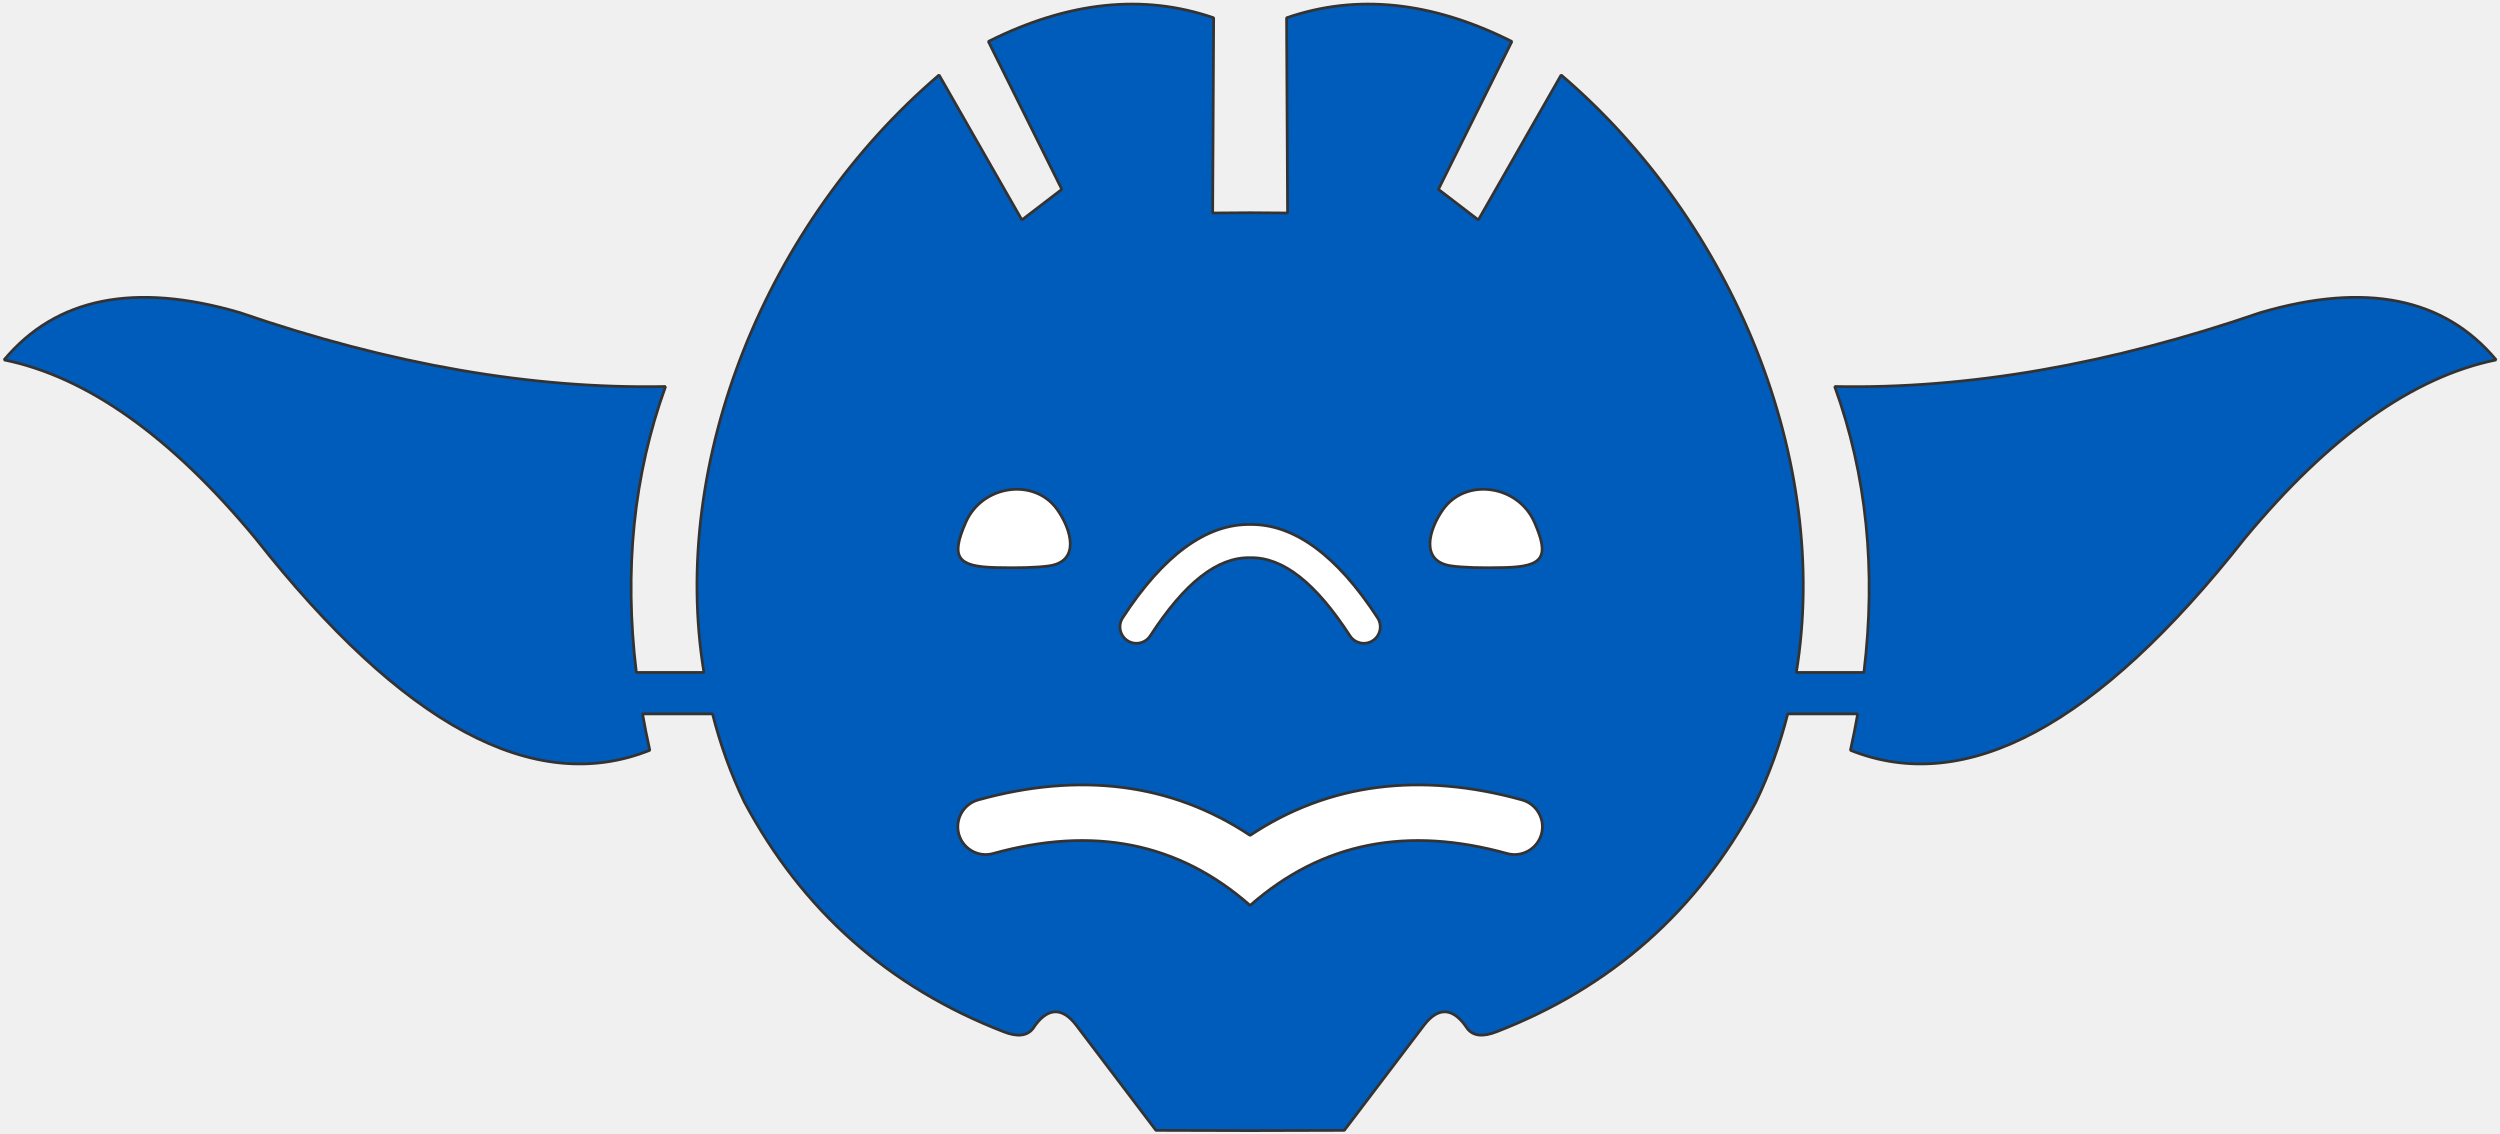
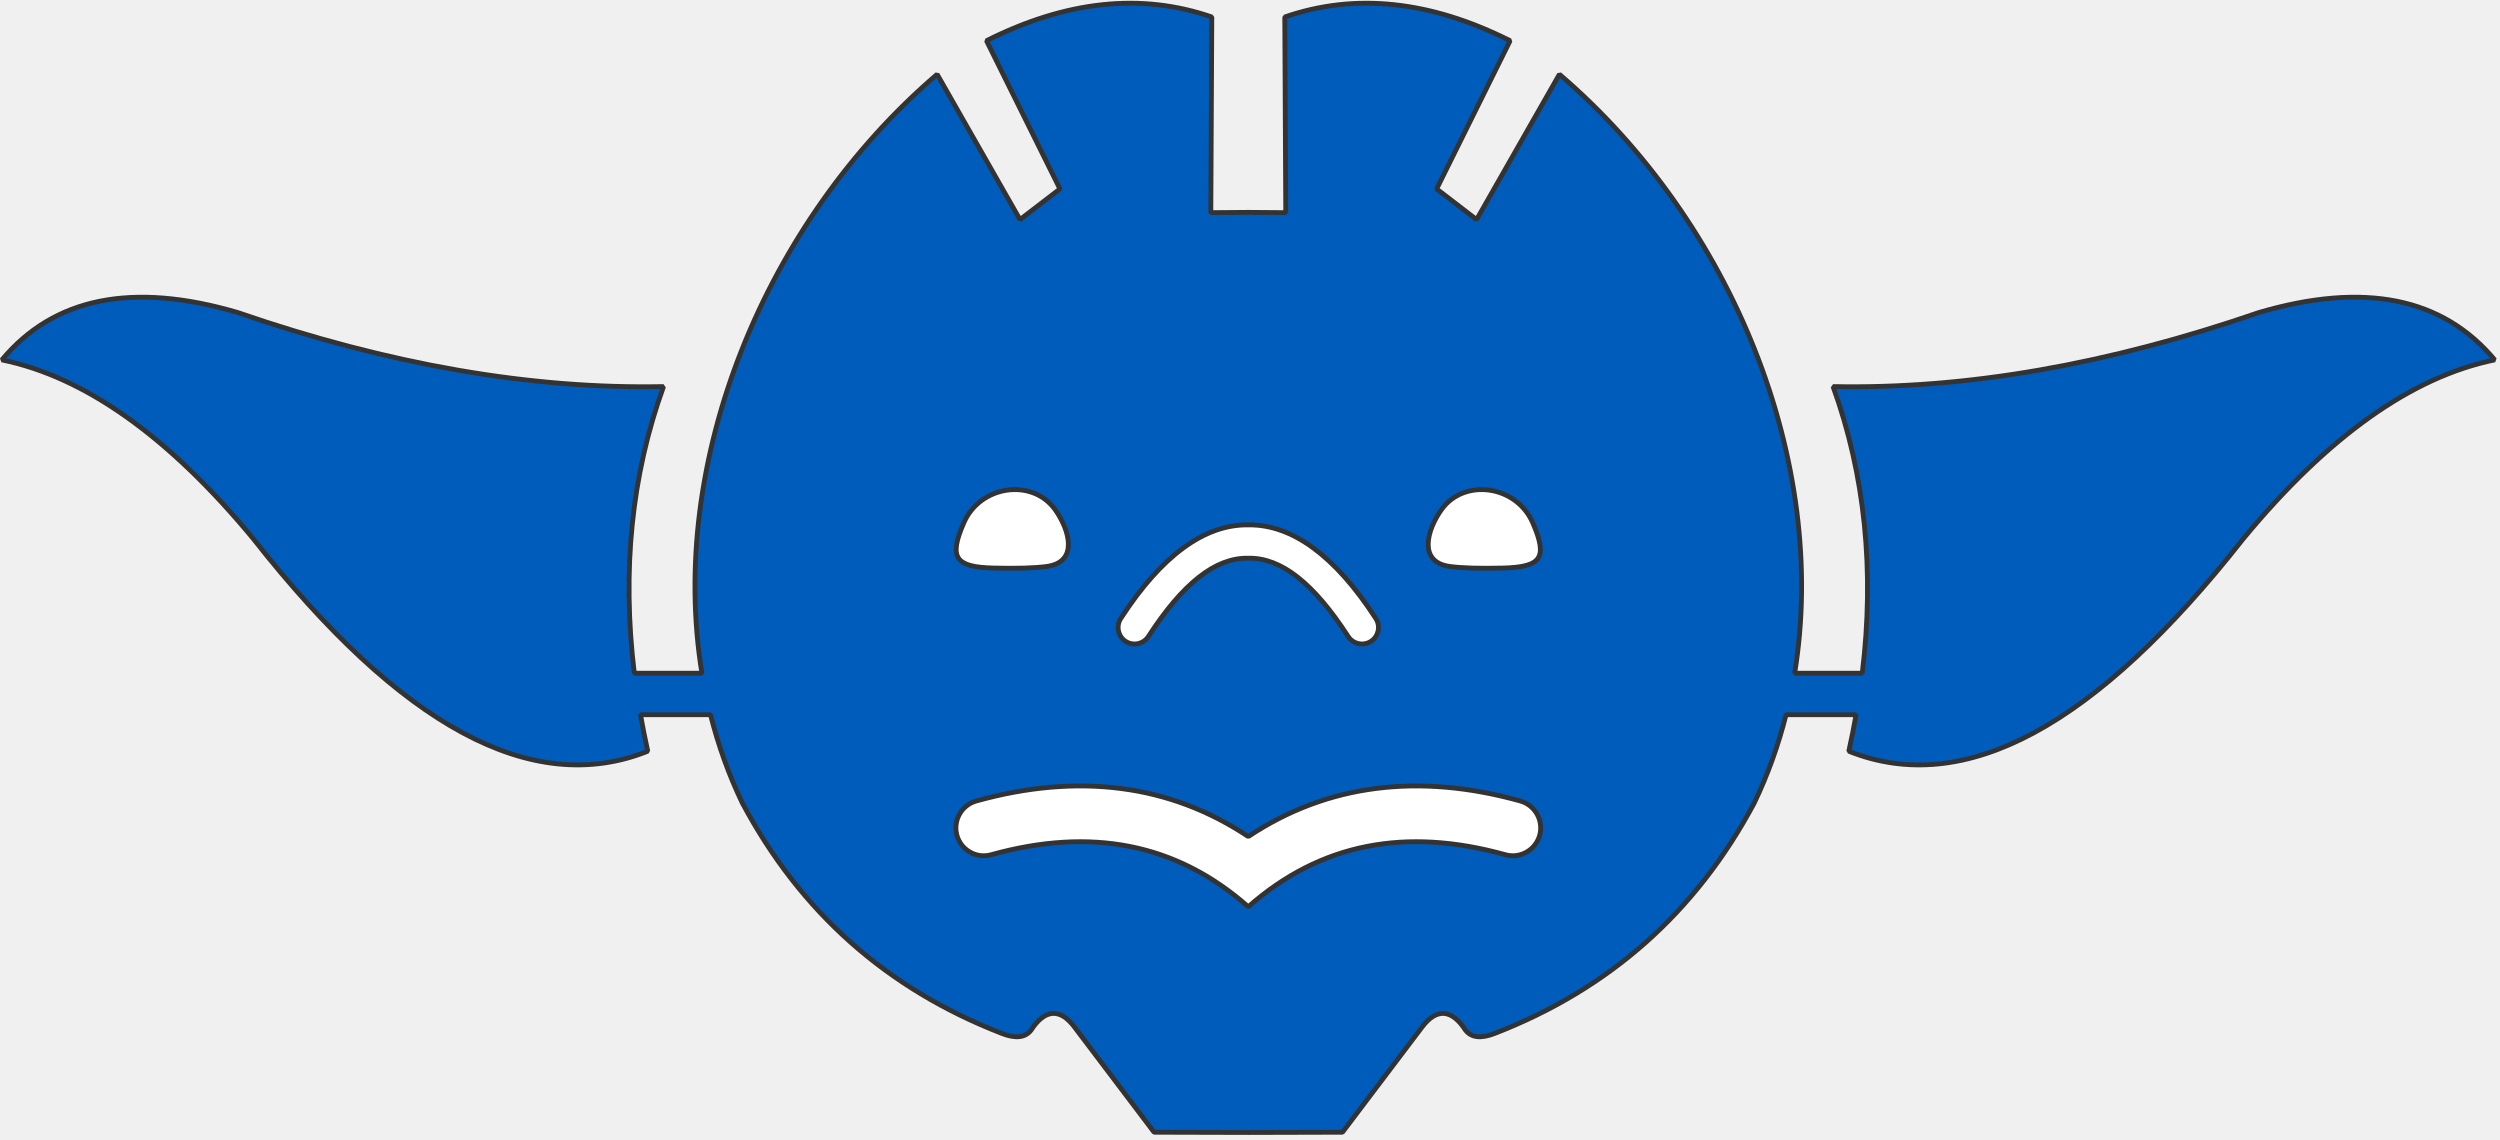
- <svg xmlns="http://www.w3.org/2000/svg" width="613" height="278" viewBox="0 0 613 278" fill="none">
-   <path fill-rule="evenodd" clip-rule="evenodd" d="M382.795 18.39C425.111 54.514 448.943 113.135 440.456 164.891H457.027C460.088 139.767 457.701 116.393 449.867 94.772C482.443 95.43 517.252 89.388 554.292 76.642C580.049 69.108 599.305 72.975 612.059 88.244C591.687 92.411 571.14 106.995 550.42 131.996C514.242 177.952 482.013 195.276 453.732 183.968C454.397 180.969 454.991 177.994 455.511 175.043H438.348C436.472 182.469 433.883 189.706 430.538 196.663C416.296 223.319 395.105 242.093 366.966 252.986C363.611 254.312 361.214 254.05 359.776 252.202C356.509 247.177 352.796 246.606 349.158 251.399L329.623 277.162L306.529 277.224L283.435 277.162L263.901 251.399C260.263 246.606 256.549 247.177 253.282 252.202C251.845 254.05 249.448 254.312 246.093 252.986C217.954 242.093 196.763 223.319 182.521 196.663C179.176 189.706 176.587 182.469 174.711 175.043H157.548C158.068 177.994 158.662 180.969 159.327 183.968C131.046 195.276 98.817 177.952 62.639 131.996C41.918 106.995 21.372 92.411 1 88.244C13.754 72.975 33.01 69.108 58.767 76.642C95.807 89.388 130.616 95.43 163.192 94.772C155.358 116.393 152.971 139.767 156.032 164.891H172.603C164.115 113.135 187.948 54.514 230.264 18.39L250.569 53.923L260.359 46.43L242.351 10.171C261.929 0.351 280.34 -1.583 297.585 4.369L297.344 52.23L306.529 52.162L315.714 52.23L315.474 4.369C332.719 -1.583 351.13 0.351 370.708 10.171L352.7 46.43L362.49 53.923L382.795 18.39Z" fill="#005CBB" stroke="#333333" stroke-width="0.68" stroke-miterlimit="22.926" stroke-linejoin="bevel" />
-   <path fill-rule="evenodd" clip-rule="evenodd" d="M259.218 124.924C262.672 129.779 265.027 137.712 257.12 138.774C254.158 139.172 249.815 139.3 244.092 139.161C234.56 138.931 233.097 136.564 236.814 128.068C240.83 118.875 253.645 117.08 259.218 124.924Z" fill="white" stroke="#333333" stroke-width="0.68" stroke-miterlimit="22.926" stroke-linejoin="bevel" />
-   <path fill-rule="evenodd" clip-rule="evenodd" d="M306.529 128.606C317.201 128.444 327.785 136.086 337.789 151.504C338.999 153.37 338.465 155.879 336.599 157.089C334.734 158.3 332.225 157.765 331.014 155.899C322.624 142.966 314.623 136.58 306.529 136.751C298.436 136.58 290.435 142.966 282.044 155.899C280.834 157.765 278.325 158.3 276.46 157.089C274.594 155.879 274.059 153.37 275.27 151.504C285.274 136.086 295.857 128.444 306.529 128.606Z" fill="white" stroke="#333333" stroke-width="0.68" stroke-miterlimit="22.926" stroke-linejoin="bevel" />
-   <path fill-rule="evenodd" clip-rule="evenodd" d="M353.84 124.924C359.413 117.08 372.228 118.875 376.245 128.068C379.961 136.564 378.499 138.931 368.966 139.161C363.243 139.3 358.9 139.172 355.939 138.774C348.031 137.712 350.386 129.779 353.84 124.924Z" fill="white" stroke="#333333" stroke-width="0.68" stroke-miterlimit="22.926" stroke-linejoin="bevel" />
-   <path fill-rule="evenodd" clip-rule="evenodd" d="M239.855 196.139C264.749 189.226 287.245 192.017 306.529 204.838C325.814 192.017 348.31 189.226 373.203 196.139C376.824 197.144 378.957 200.917 377.952 204.538C376.946 208.159 373.173 210.291 369.553 209.286C345.156 202.511 324.233 206.436 306.529 222.012C288.826 206.436 267.903 202.511 243.506 209.286C239.886 210.291 236.113 208.159 235.107 204.538C234.102 200.917 236.235 197.144 239.855 196.139Z" fill="white" stroke="#333333" stroke-width="0.68" stroke-miterlimit="22.926" stroke-linejoin="bevel" />
+ <svg xmlns="http://www.w3.org/2000/svg" width="100%" height="100%" viewBox="0 0 351 160" fill="none">
+   <path fill-rule="evenodd" clip-rule="evenodd" d="M218.943 10.433C243.181 31.168 256.831 64.815 251.97 94.522H261.461C263.214 80.101 261.847 66.685 257.36 54.275C276.019 54.653 295.956 51.184 317.172 43.869C331.925 39.544 342.955 41.764 350.26 50.528C338.591 52.92 326.823 61.291 314.954 75.641C294.233 102.019 275.773 111.963 259.574 105.472C259.955 103.751 260.295 102.044 260.593 100.349H250.762C249.688 104.612 248.205 108.766 246.289 112.759C238.131 128.059 225.994 138.836 209.876 145.088C207.955 145.849 206.582 145.699 205.758 144.638C203.887 141.754 201.76 141.426 199.676 144.177L188.487 158.964L175.26 159L162.032 158.964L150.843 144.177C148.759 141.426 146.632 141.754 144.761 144.638C143.938 145.699 142.565 145.849 140.643 145.088C124.526 138.836 112.388 128.059 104.231 112.759C102.315 108.766 100.832 104.612 99.757 100.349H89.927C90.225 102.044 90.565 103.751 90.946 105.472C74.747 111.963 56.287 102.019 35.565 75.641C23.697 61.291 11.928 52.92 0.26 50.528C7.565 41.764 18.594 39.544 33.347 43.869C54.563 51.184 74.501 54.653 93.16 54.275C88.672 66.685 87.305 80.101 89.058 94.522H98.55C93.688 64.815 107.339 31.168 131.577 10.433L143.207 30.828L148.815 26.527L138.5 5.715C149.713 0.078 160.259 -1.031 170.137 2.385L169.999 29.856L175.26 29.817L180.521 29.856L180.383 2.385C190.26 -1.031 200.806 0.078 212.02 5.715L201.705 26.527L207.313 30.828L218.943 10.433Z" fill="#005CBB" stroke="#333333" stroke-width="0.68" stroke-miterlimit="22.926" stroke-linejoin="bevel" />
+   <path fill-rule="evenodd" clip-rule="evenodd" d="M148.161 71.582C150.139 74.369 151.488 78.922 146.959 79.532C145.263 79.76 142.775 79.833 139.497 79.754C134.037 79.621 133.2 78.263 135.328 73.387C137.629 68.11 144.969 67.08 148.161 71.582Z" fill="white" stroke="#333333" stroke-width="0.68" stroke-miterlimit="22.926" stroke-linejoin="bevel" />
+   <path fill-rule="evenodd" clip-rule="evenodd" d="M175.26 73.695C181.372 73.603 187.434 77.989 193.164 86.839C193.858 87.909 193.552 89.349 192.483 90.044C191.414 90.739 189.977 90.432 189.284 89.361C184.478 81.938 179.895 78.272 175.26 78.371C170.624 78.272 166.041 81.938 161.235 89.361C160.542 90.432 159.105 90.739 158.036 90.044C156.968 89.349 156.662 87.909 157.355 86.839C163.085 77.989 169.147 73.603 175.26 73.695Z" fill="white" stroke="#333333" stroke-width="0.68" stroke-miterlimit="22.926" stroke-linejoin="bevel" />
+   <path fill-rule="evenodd" clip-rule="evenodd" d="M202.358 71.582C205.55 67.08 212.89 68.11 215.191 73.387C217.32 78.263 216.482 79.621 211.022 79.754C207.744 79.833 205.256 79.76 203.56 79.532C199.031 78.922 200.38 74.369 202.358 71.582Z" fill="white" stroke="#333333" stroke-width="0.68" stroke-miterlimit="22.926" stroke-linejoin="bevel" />
+   <path fill-rule="evenodd" clip-rule="evenodd" d="M137.071 112.458C151.329 108.49 164.214 110.092 175.26 117.452C186.306 110.092 199.191 108.49 213.449 112.458C215.523 113.035 216.745 115.201 216.169 117.279C215.593 119.357 213.432 120.582 211.358 120.005C197.384 116.116 185.4 118.369 175.26 127.309C165.12 118.369 153.136 116.116 139.162 120.005C137.088 120.582 134.927 119.357 134.351 117.279C133.775 115.201 134.997 113.035 137.071 112.458Z" fill="white" stroke="#333333" stroke-width="0.68" stroke-miterlimit="22.926" stroke-linejoin="bevel" />
</svg>
